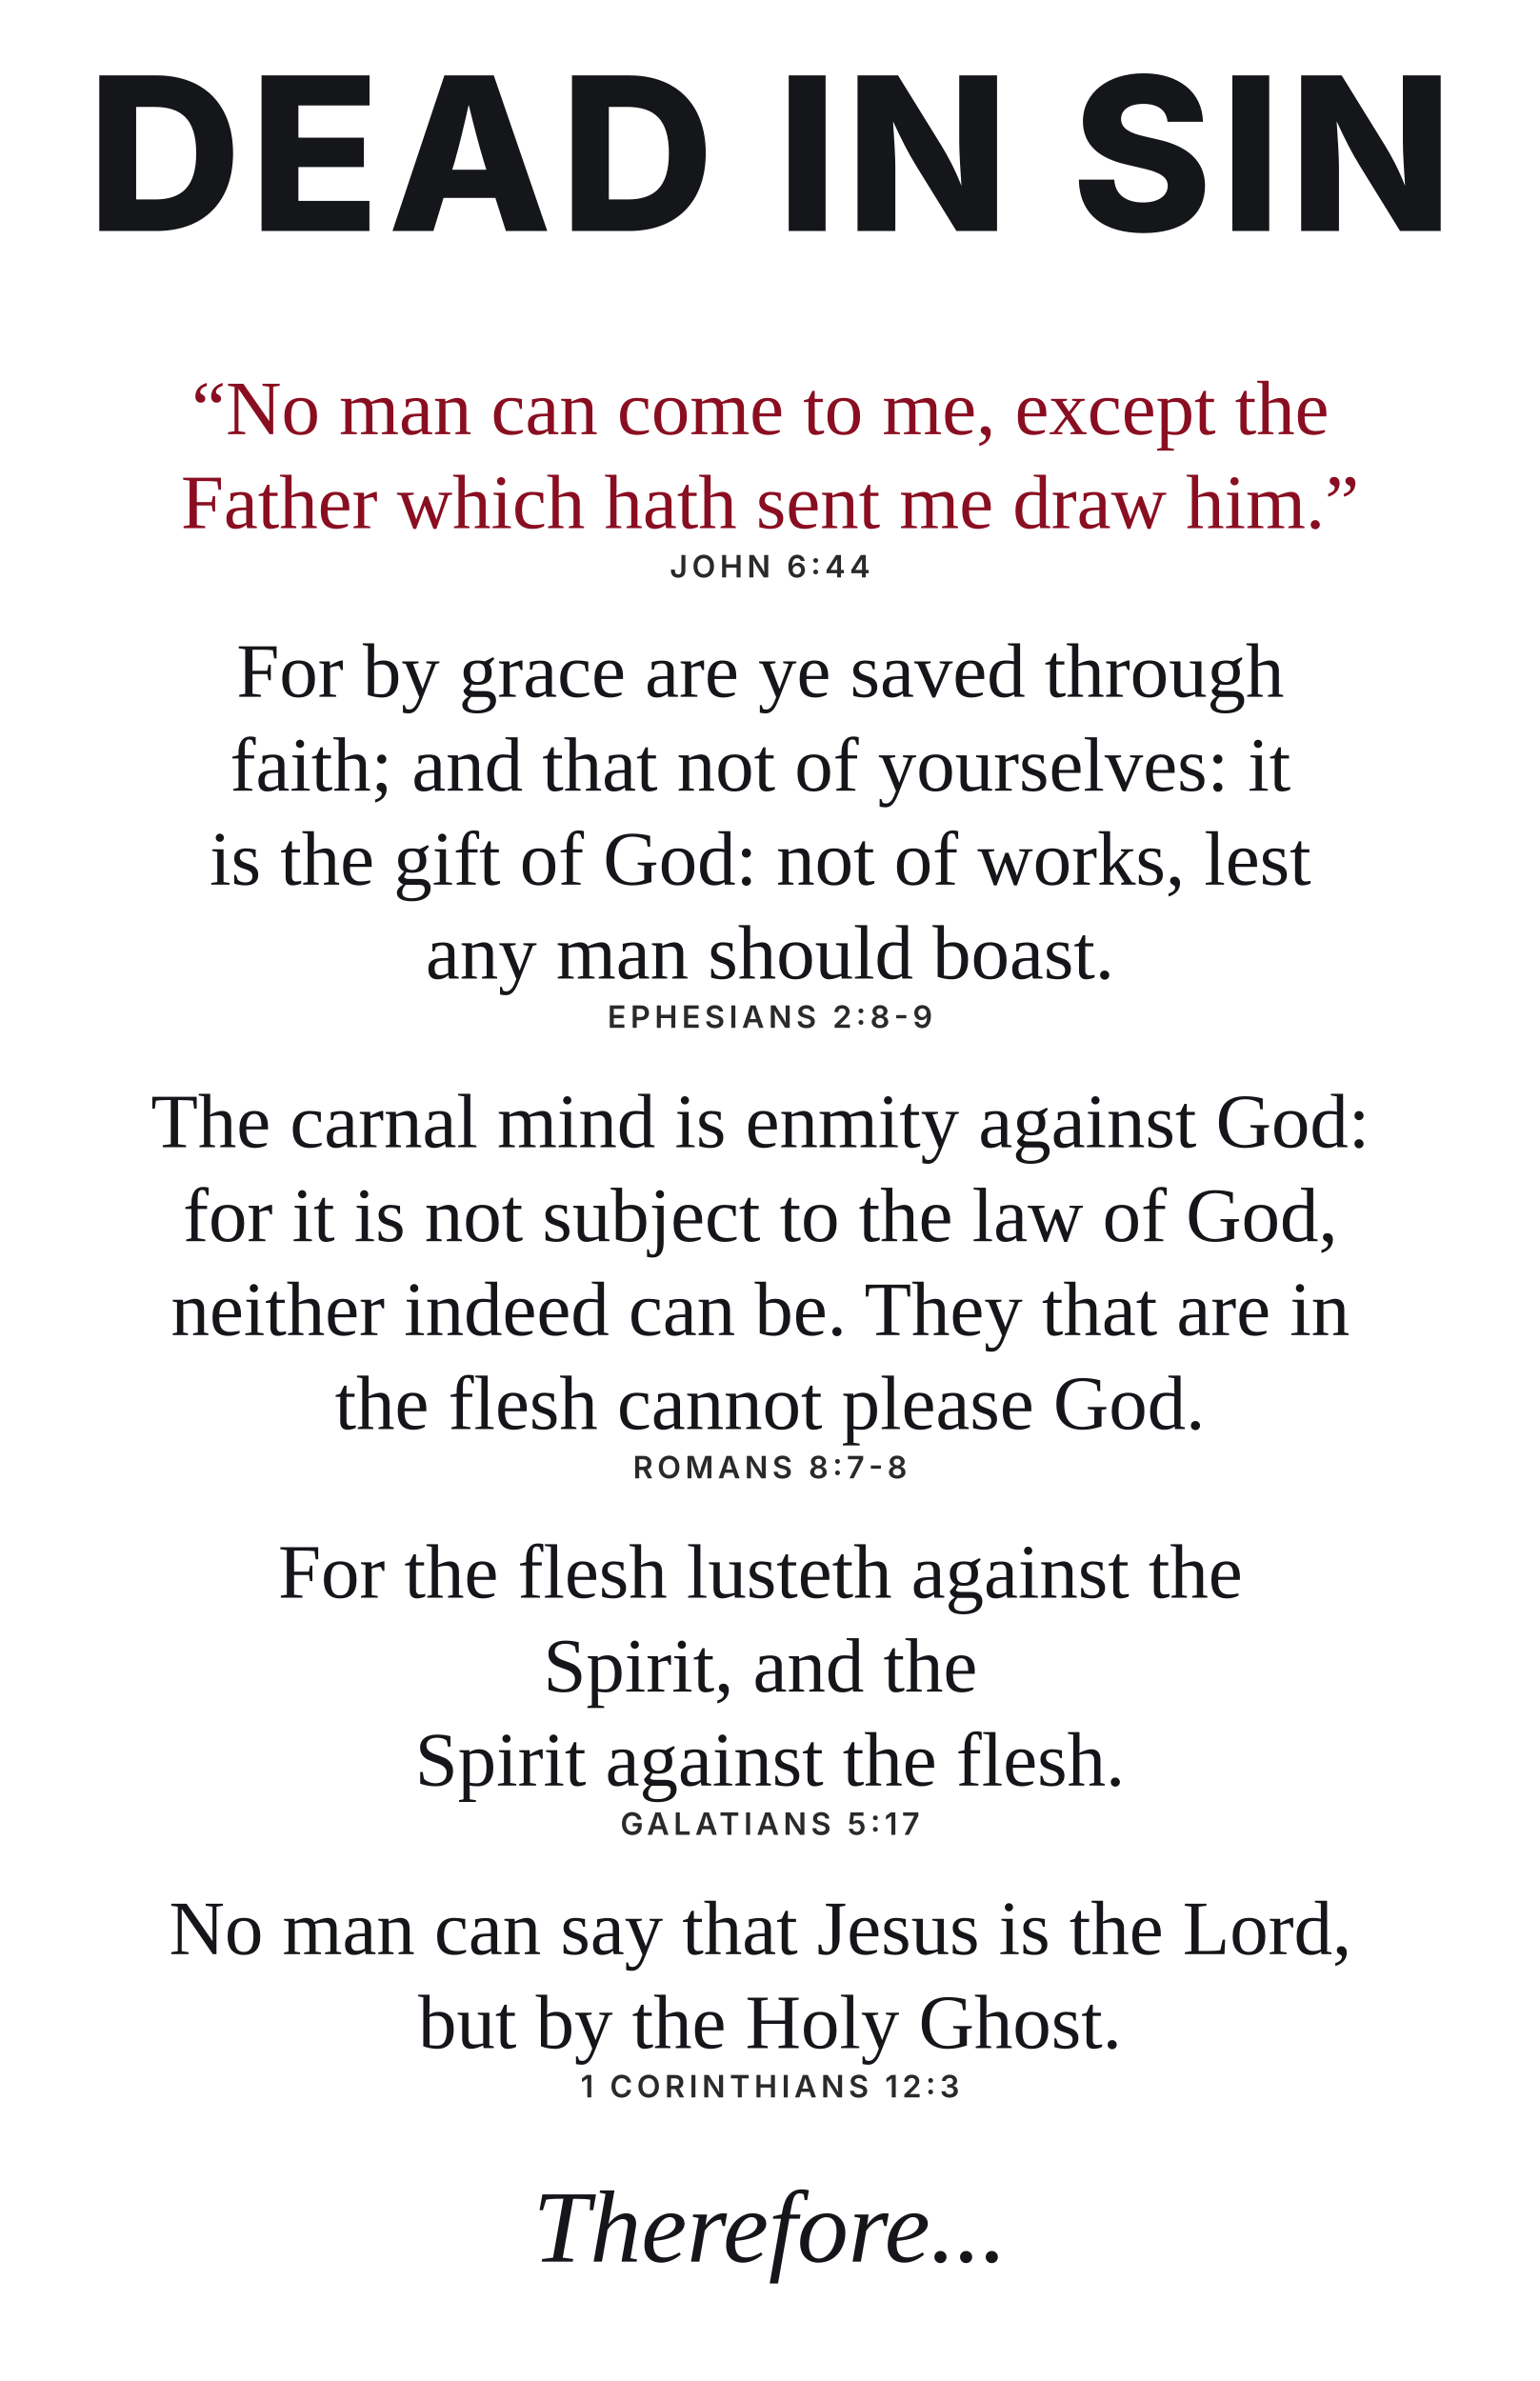
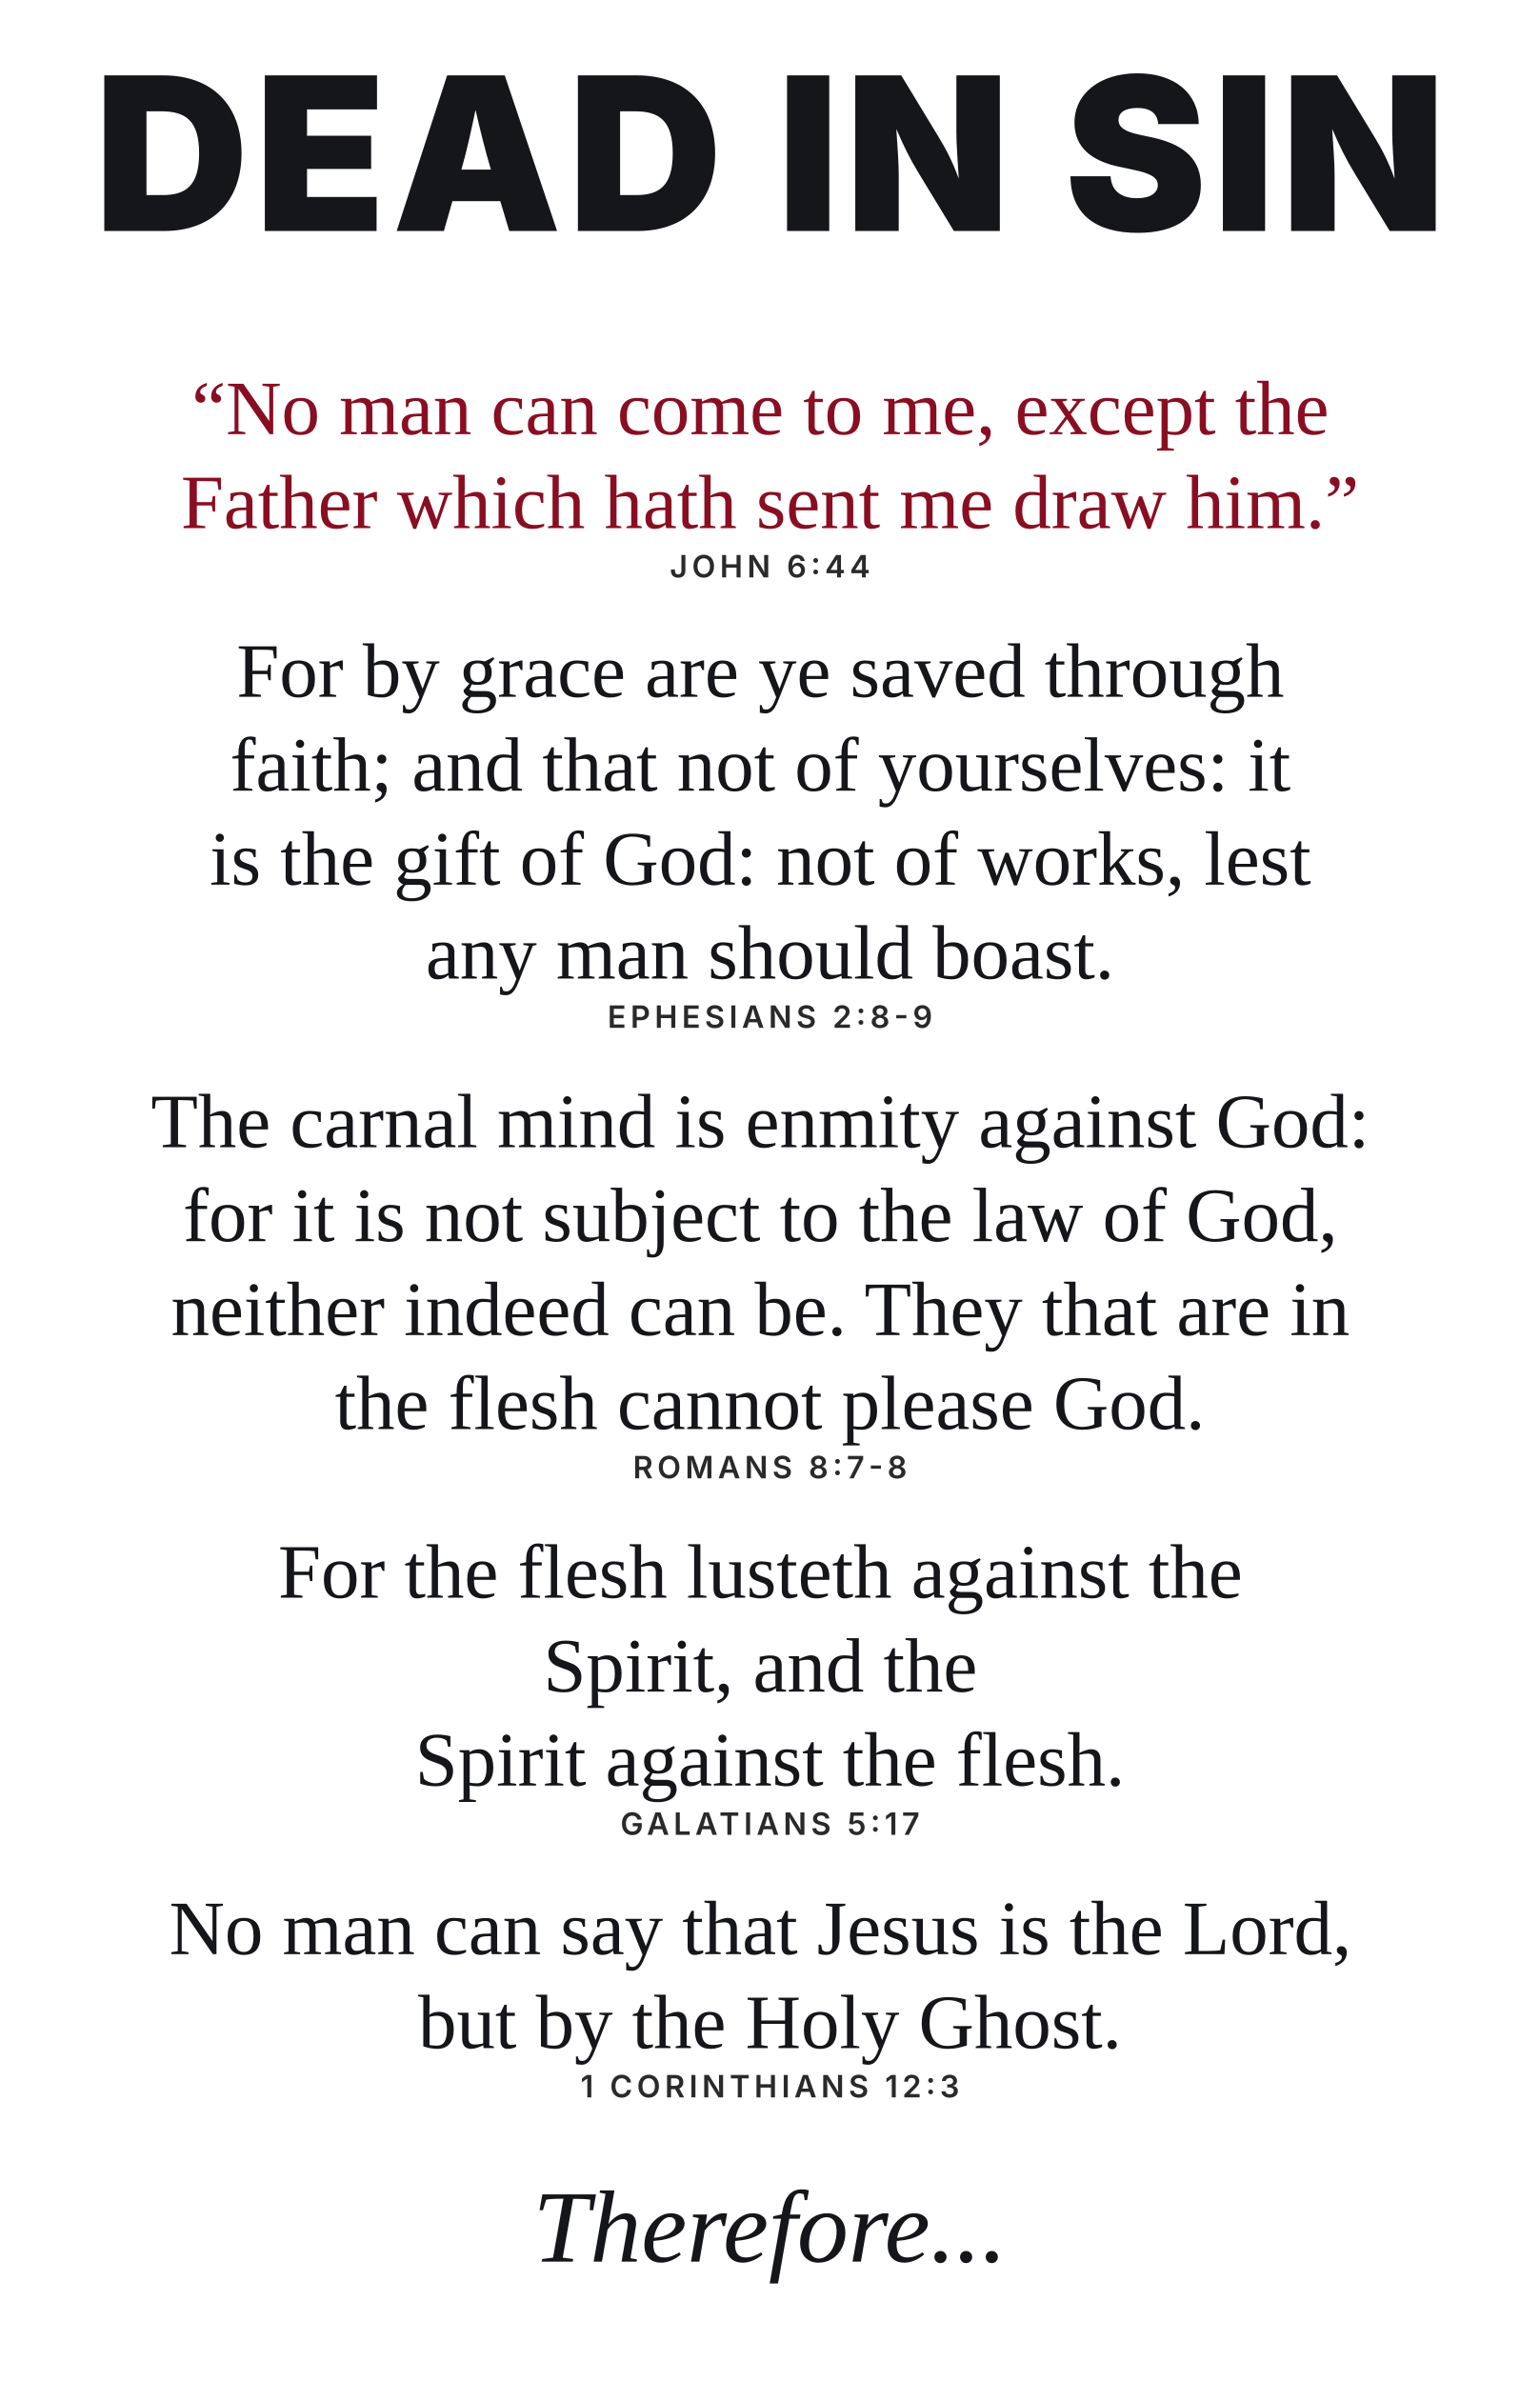
<svg xmlns="http://www.w3.org/2000/svg" viewBox="0 0 3600 5566" width="3600" height="5566">
-   <text x="1800" y="540" fill="#15161a" font-family="'Inter', 'Helvetica Neue', 'Arial', sans-serif" font-size="500" font-weight="800" font-style="normal" text-anchor="middle" letter-spacing="18">
+   <text x="1800" y="540" fill="#15161a" font-family="'Inter', 'Helvetica Neue', 'Arial', sans-serif" font-size="500" font-weight="900" font-style="normal" text-anchor="middle" letter-spacing="14">
    <tspan x="1800" dy="0">DEAD IN SIN</tspan>
  </text>
  <text x="1800" y="1015.0" fill="#8a0e21" font-family="'EB Garamond', 'Garamond', 'Hoefler Text', 'Times New Roman', serif" font-size="180" font-weight="normal" font-style="normal" text-anchor="middle" letter-spacing="0">
    <tspan x="1800" dy="0">“No man can come to me, except the</tspan>
    <tspan x="1800" dy="219.6">Father which hath sent me draw him.”</tspan>
  </text>
  <text x="1800" y="1349.8" fill="#2a2a2a" font-family="'Inter', 'Helvetica Neue', 'Arial', sans-serif" font-size="72" font-weight="600" font-style="normal" text-anchor="middle" letter-spacing="10">
    <tspan x="1800" dy="0">JOHN 6:44</tspan>
  </text>
  <text x="1800" y="1628.8" fill="#15161a" font-family="'EB Garamond', 'Garamond', 'Hoefler Text', 'Times New Roman', serif" font-size="180" font-weight="normal" font-style="normal" text-anchor="middle" letter-spacing="0">
    <tspan x="1800" dy="0">For by grace are ye saved through</tspan>
    <tspan x="1800" dy="219.6">faith; and that not of yourselves: it</tspan>
    <tspan x="1800" dy="219.6">is the gift of God: not of works, lest</tspan>
    <tspan x="1800" dy="219.6">any man should boast.</tspan>
  </text>
  <text x="1800" y="2402.8" fill="#2a2a2a" font-family="'Inter', 'Helvetica Neue', 'Arial', sans-serif" font-size="72" font-weight="600" font-style="normal" text-anchor="middle" letter-spacing="10">
    <tspan x="1800" dy="0">EPHESIANS 2:8-9</tspan>
  </text>
  <text x="1800" y="2681.8" fill="#15161a" font-family="'EB Garamond', 'Garamond', 'Hoefler Text', 'Times New Roman', serif" font-size="180" font-weight="normal" font-style="normal" text-anchor="middle" letter-spacing="0">
    <tspan x="1800" dy="0">The carnal mind is enmity against God:</tspan>
    <tspan x="1800" dy="219.6">for it is not subject to the law of God,</tspan>
    <tspan x="1800" dy="219.6">neither indeed can be. They that are in</tspan>
    <tspan x="1800" dy="219.6">the flesh cannot please God.</tspan>
  </text>
  <text x="1800" y="3455.8" fill="#2a2a2a" font-family="'Inter', 'Helvetica Neue', 'Arial', sans-serif" font-size="72" font-weight="600" font-style="normal" text-anchor="middle" letter-spacing="10">
    <tspan x="1800" dy="0">ROMANS 8:7-8</tspan>
  </text>
  <text x="1800" y="3734.8" fill="#15161a" font-family="'EB Garamond', 'Garamond', 'Hoefler Text', 'Times New Roman', serif" font-size="180" font-weight="normal" font-style="normal" text-anchor="middle" letter-spacing="0">
    <tspan x="1800" dy="0">For the flesh lusteth against the</tspan>
    <tspan x="1800" dy="219.6">Spirit, and the</tspan>
    <tspan x="1800" dy="219.6">Spirit against the flesh.</tspan>
  </text>
  <text x="1800" y="4289.2" fill="#2a2a2a" font-family="'Inter', 'Helvetica Neue', 'Arial', sans-serif" font-size="72" font-weight="600" font-style="normal" text-anchor="middle" letter-spacing="10">
    <tspan x="1800" dy="0">GALATIANS 5:17</tspan>
  </text>
  <text x="1800" y="4568.2" fill="#15161a" font-family="'EB Garamond', 'Garamond', 'Hoefler Text', 'Times New Roman', serif" font-size="180" font-weight="normal" font-style="normal" text-anchor="middle" letter-spacing="0">
    <tspan x="1800" dy="0">No man can say that Jesus is the Lord,</tspan>
    <tspan x="1800" dy="219.6">but by the Holy Ghost.</tspan>
  </text>
  <text x="1800" y="4903" fill="#2a2a2a" font-family="'Inter', 'Helvetica Neue', 'Arial', sans-serif" font-size="72" font-weight="600" font-style="normal" text-anchor="middle" letter-spacing="10">
    <tspan x="1800" dy="0">1 CORINTHIANS 12:3</tspan>
  </text>
  <text x="1800" y="5287" fill="#15161a" font-family="'EB Garamond', 'Garamond', 'Hoefler Text', 'Times New Roman', serif" font-size="240" font-weight="normal" font-style="italic" text-anchor="middle" letter-spacing="0">
    <tspan x="1800" dy="0">Therefore...</tspan>
  </text>
</svg>
